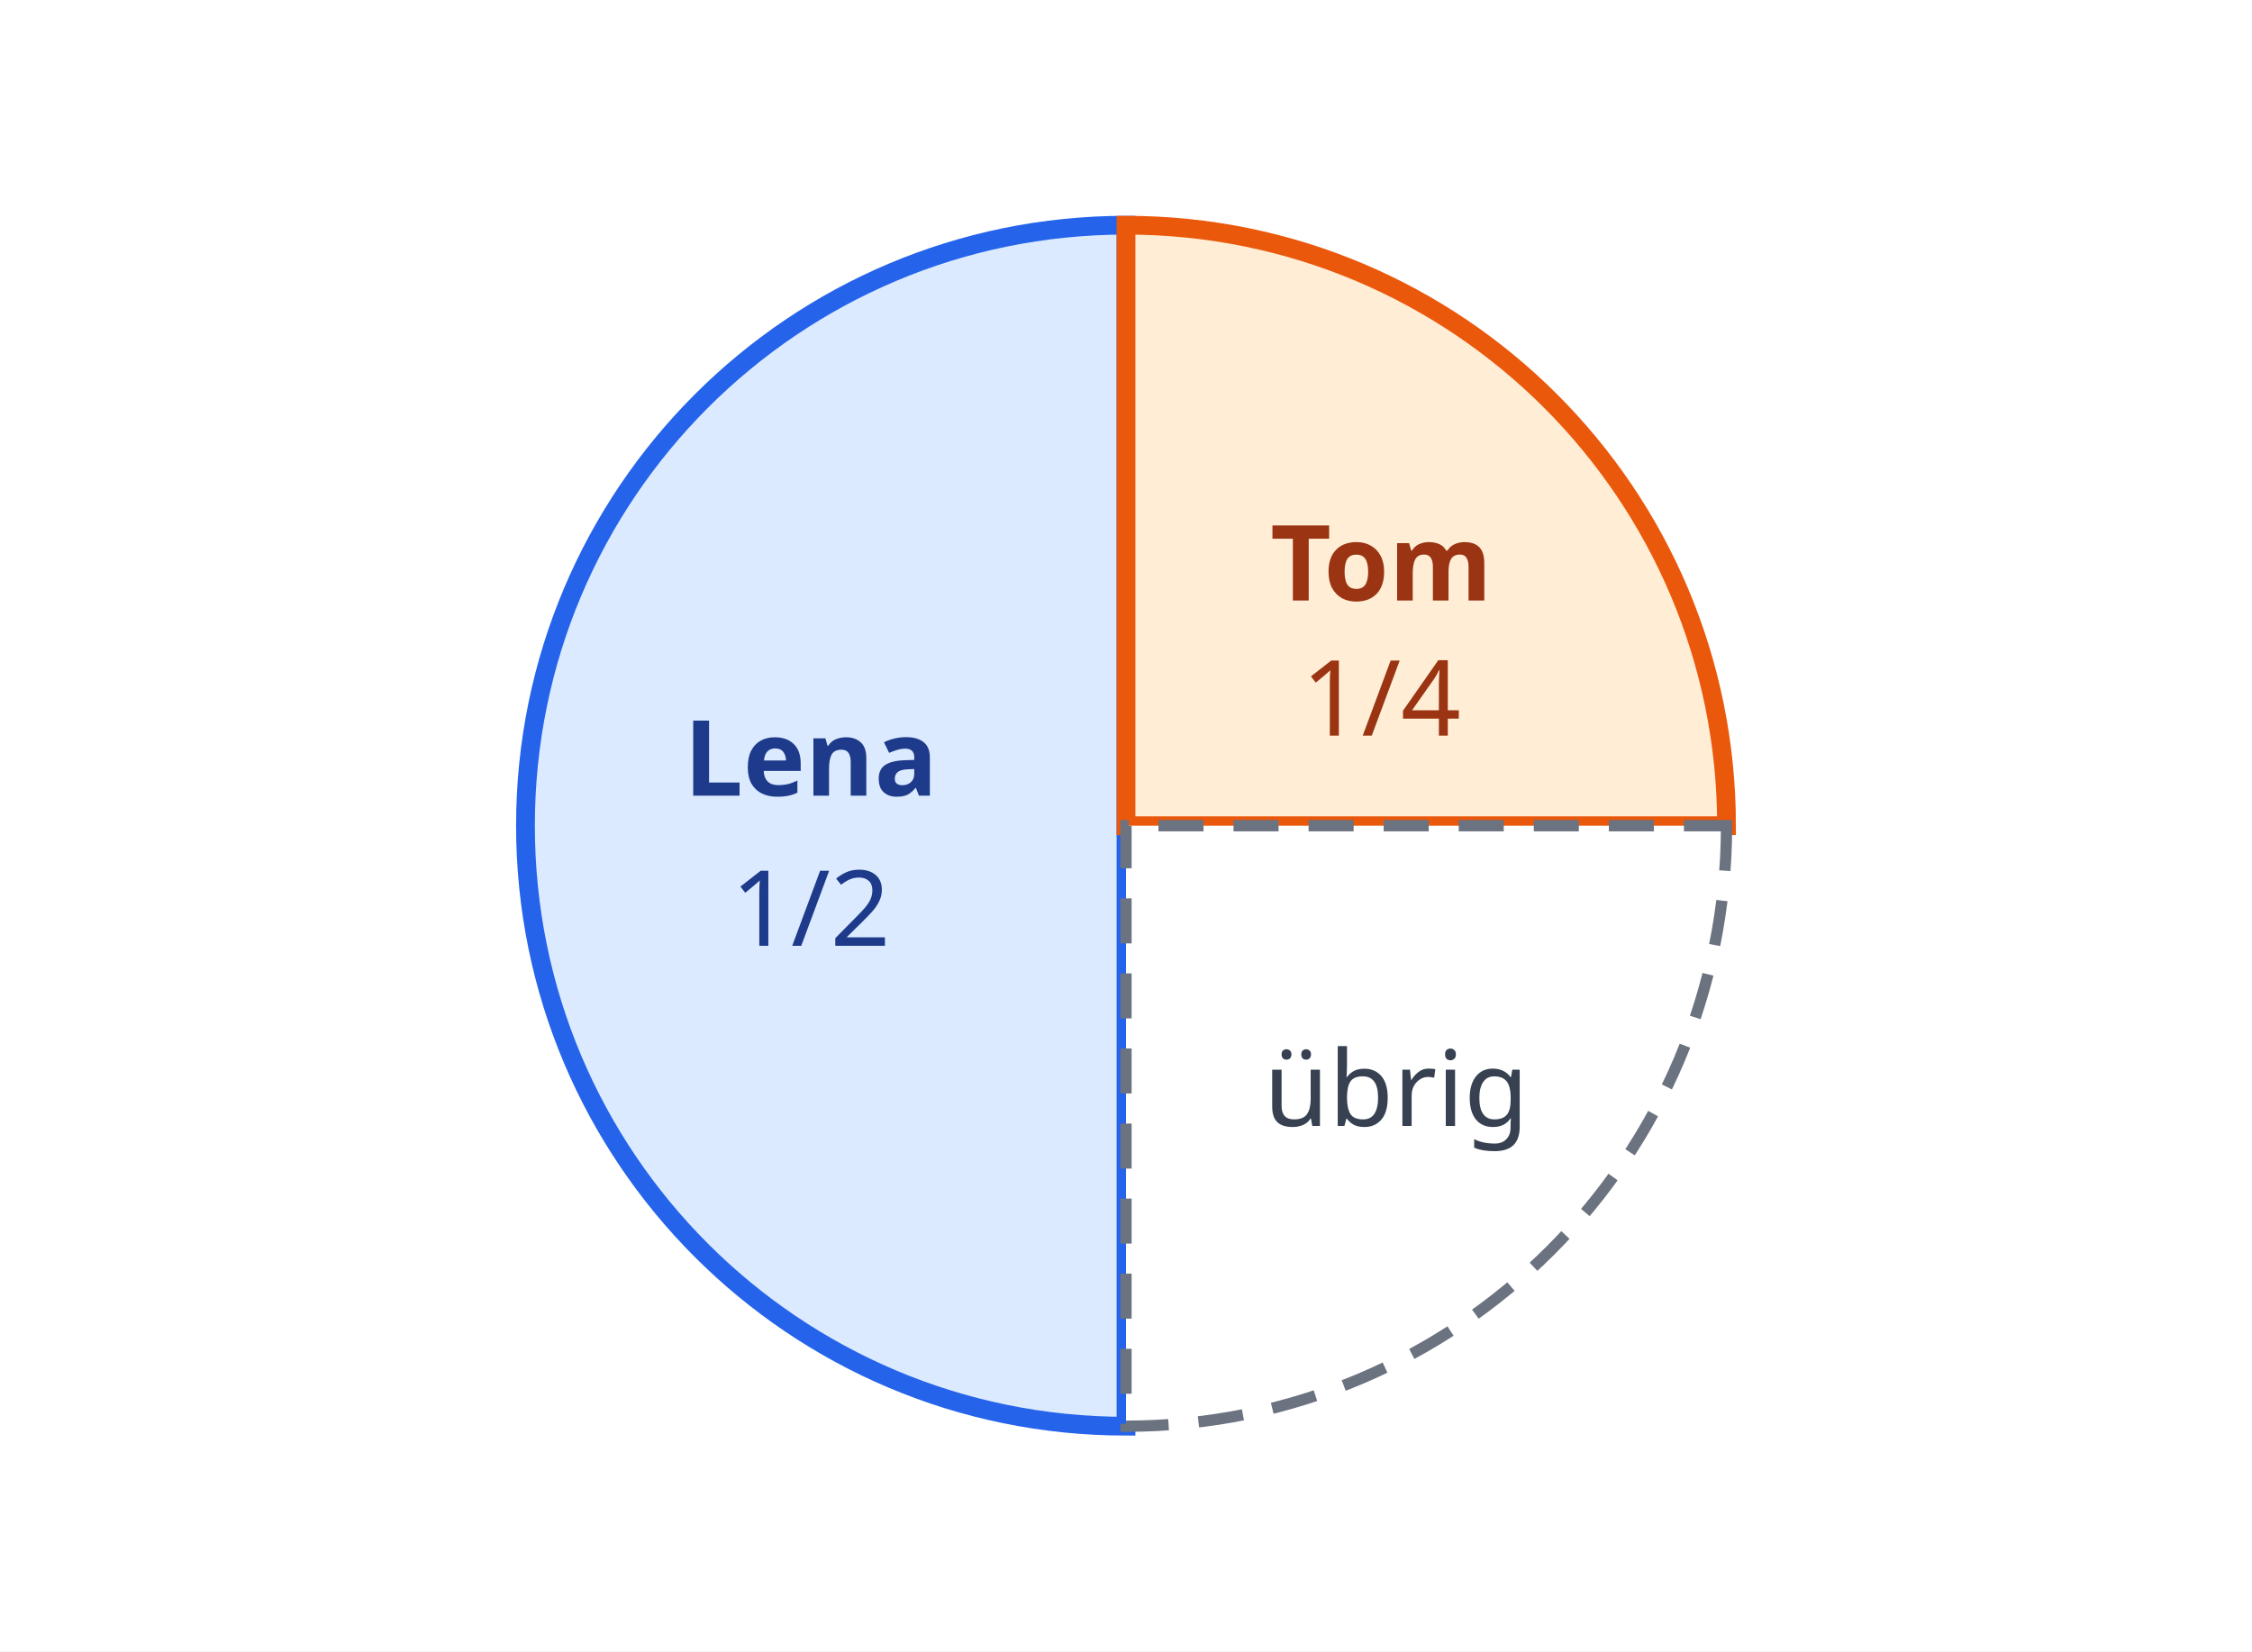
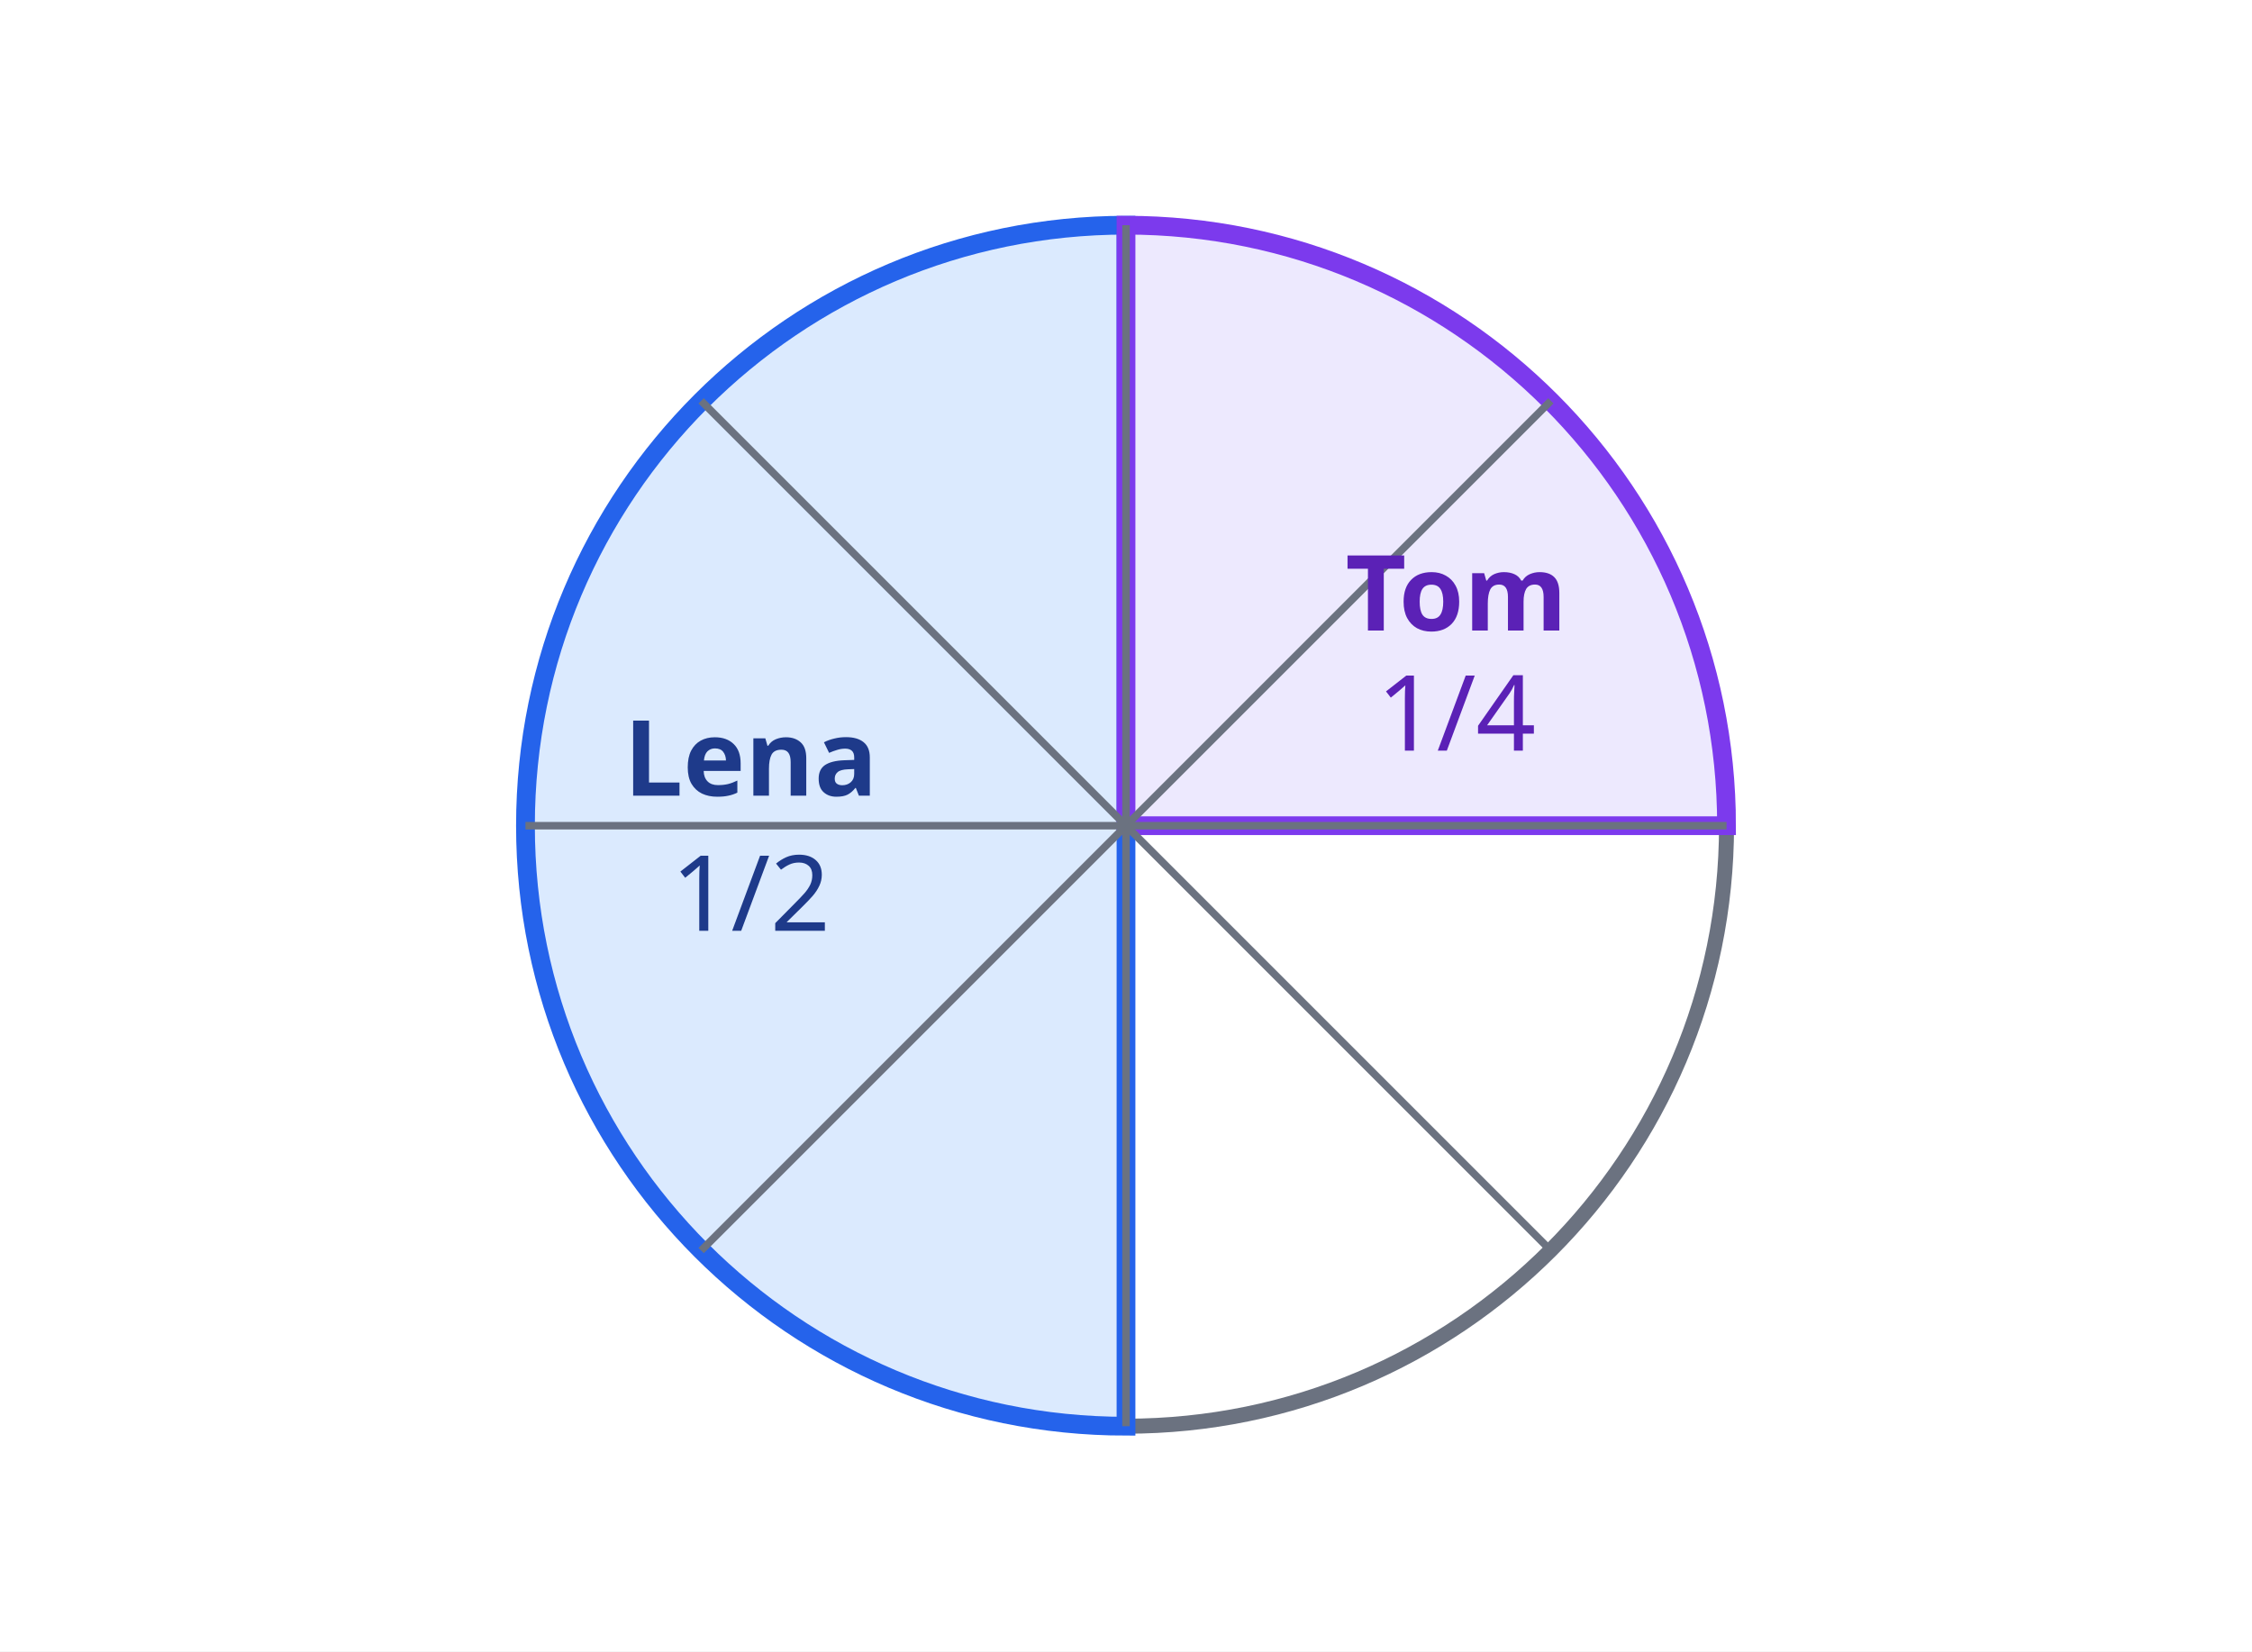
<svg xmlns="http://www.w3.org/2000/svg" width="300" height="220" viewBox="0 0 300 220" font-family="sans-serif" font-size="14">
  <rect width="300" height="220" fill="#ffffff" />
+   <circle cx="150" cy="110" r="80" fill="#ffffff" stroke="#6b7280" stroke-width="2" />
  <path d="M 150 30 A 80 80 0 0 0 150 190 Z" fill="#dbeafe" stroke="#2563eb" stroke-width="2.5" />
-   <path d="M 150 30 A 80 80 0 0 1 230 110 L 150 110 Z" fill="#ffedd5" stroke="#ea580c" stroke-width="2.5" />
-   <path d="M 230 110 A 80 80 0 0 1 150 190 L 150 110 Z" fill="#ffffff" stroke="#6b7280" stroke-width="1.5" stroke-dasharray="6 4" />
-   <text x="108" y="106" text-anchor="middle" fill="#1e3a8a" font-weight="bold">Lena</text>
-   <text x="108" y="126" text-anchor="middle" fill="#1e3a8a">1/2</text>
-   <text x="184" y="80" text-anchor="middle" fill="#9a3412" font-weight="bold">Tom</text>
-   <text x="184" y="98" text-anchor="middle" fill="#9a3412">1/4</text>
-   <text x="186" y="150" text-anchor="middle" fill="#374151">übrig</text>
+   <path d="M 150 30 A 80 80 0 0 1 230 110 L 150 110 Z" fill="#ede9fe" stroke="#7c3aed" stroke-width="2.5" />
+   <line x1="150" y1="110" x2="230.0" y2="110.0" stroke="#6b7280" stroke-width="1" />
+   <line x1="150" y1="110" x2="206.6" y2="53.4" stroke="#6b7280" stroke-width="1" />
+   <line x1="150" y1="110" x2="150.0" y2="30.0" stroke="#6b7280" stroke-width="1" />
+   <line x1="150" y1="110" x2="93.4" y2="53.4" stroke="#6b7280" stroke-width="1" />
+   <line x1="150" y1="110" x2="70.0" y2="110.0" stroke="#6b7280" stroke-width="1" />
+   <line x1="150" y1="110" x2="93.4" y2="166.6" stroke="#6b7280" stroke-width="1" />
+   <line x1="150" y1="110" x2="150.0" y2="190.0" stroke="#6b7280" stroke-width="1" />
+   <line x1="150" y1="110" x2="206.6" y2="166.6" stroke="#6b7280" stroke-width="1" />
+   <text x="100" y="106" text-anchor="middle" fill="#1e3a8a" font-weight="bold">Lena</text>
+   <text x="100" y="124" text-anchor="middle" fill="#1e3a8a">1/2</text>
+   <text x="194" y="84" text-anchor="middle" fill="#5b21b6" font-weight="bold">Tom</text>
+   <text x="194" y="100" text-anchor="middle" fill="#5b21b6">1/4</text>
</svg>
